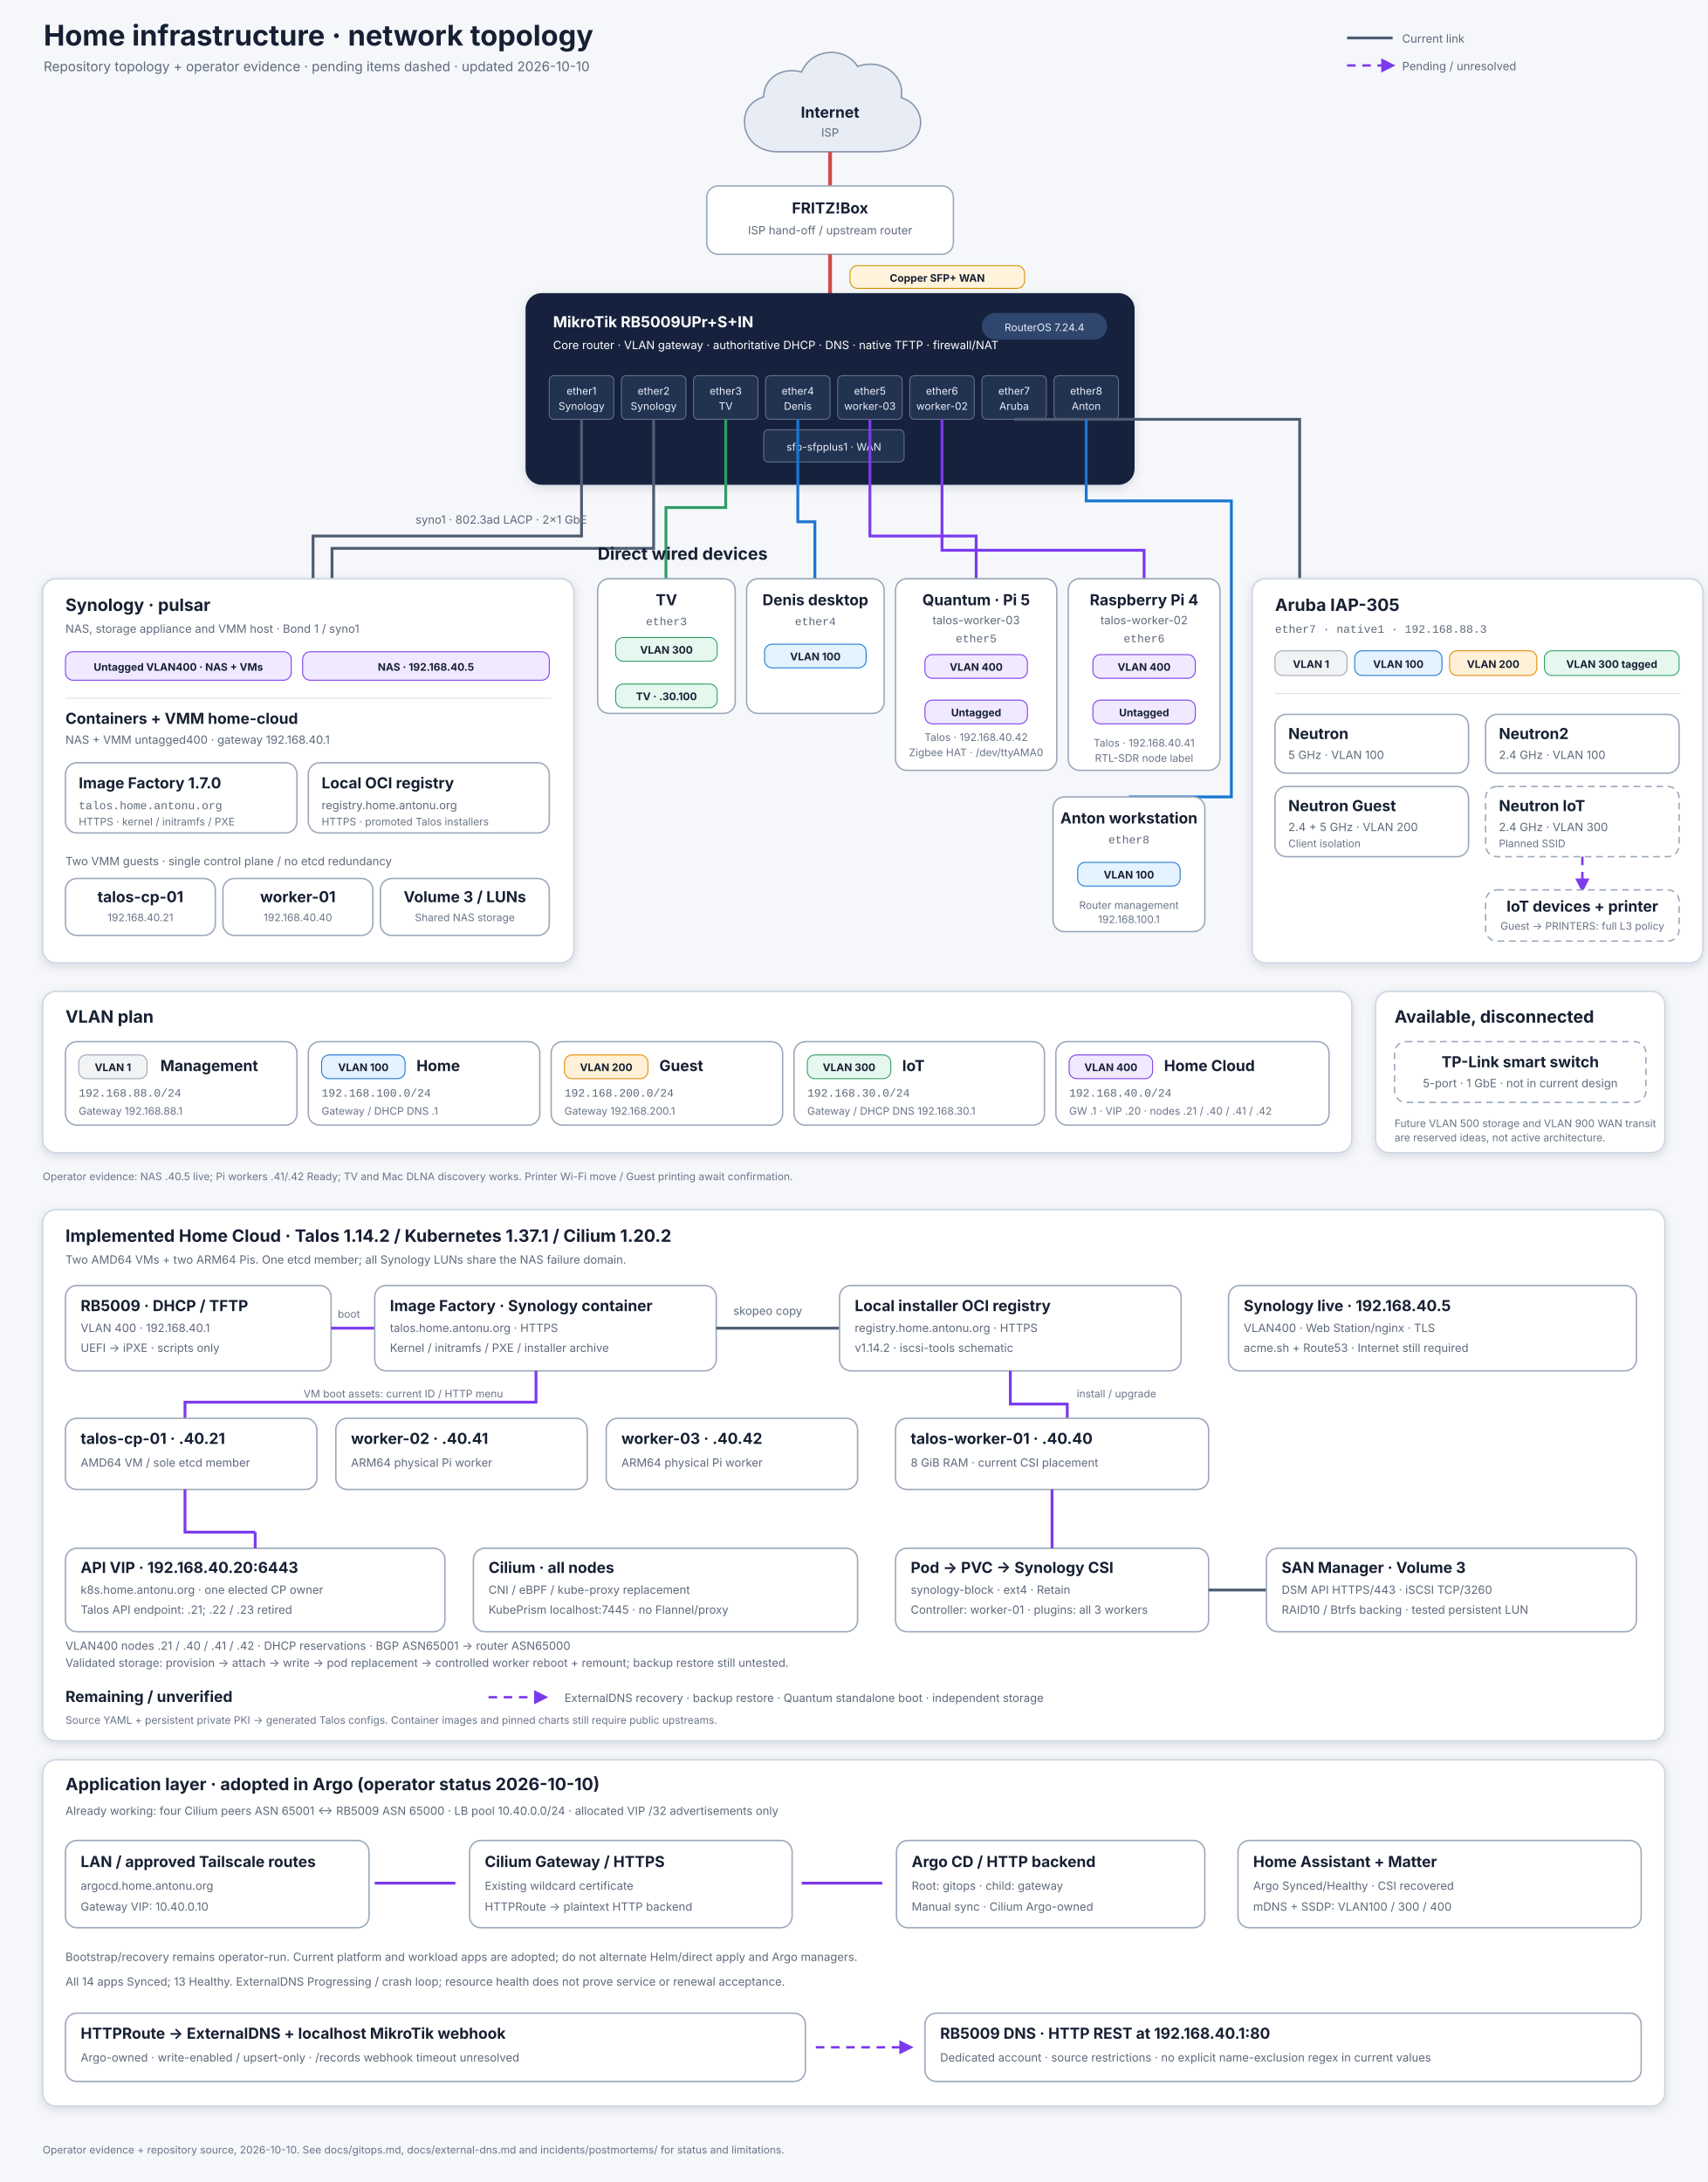
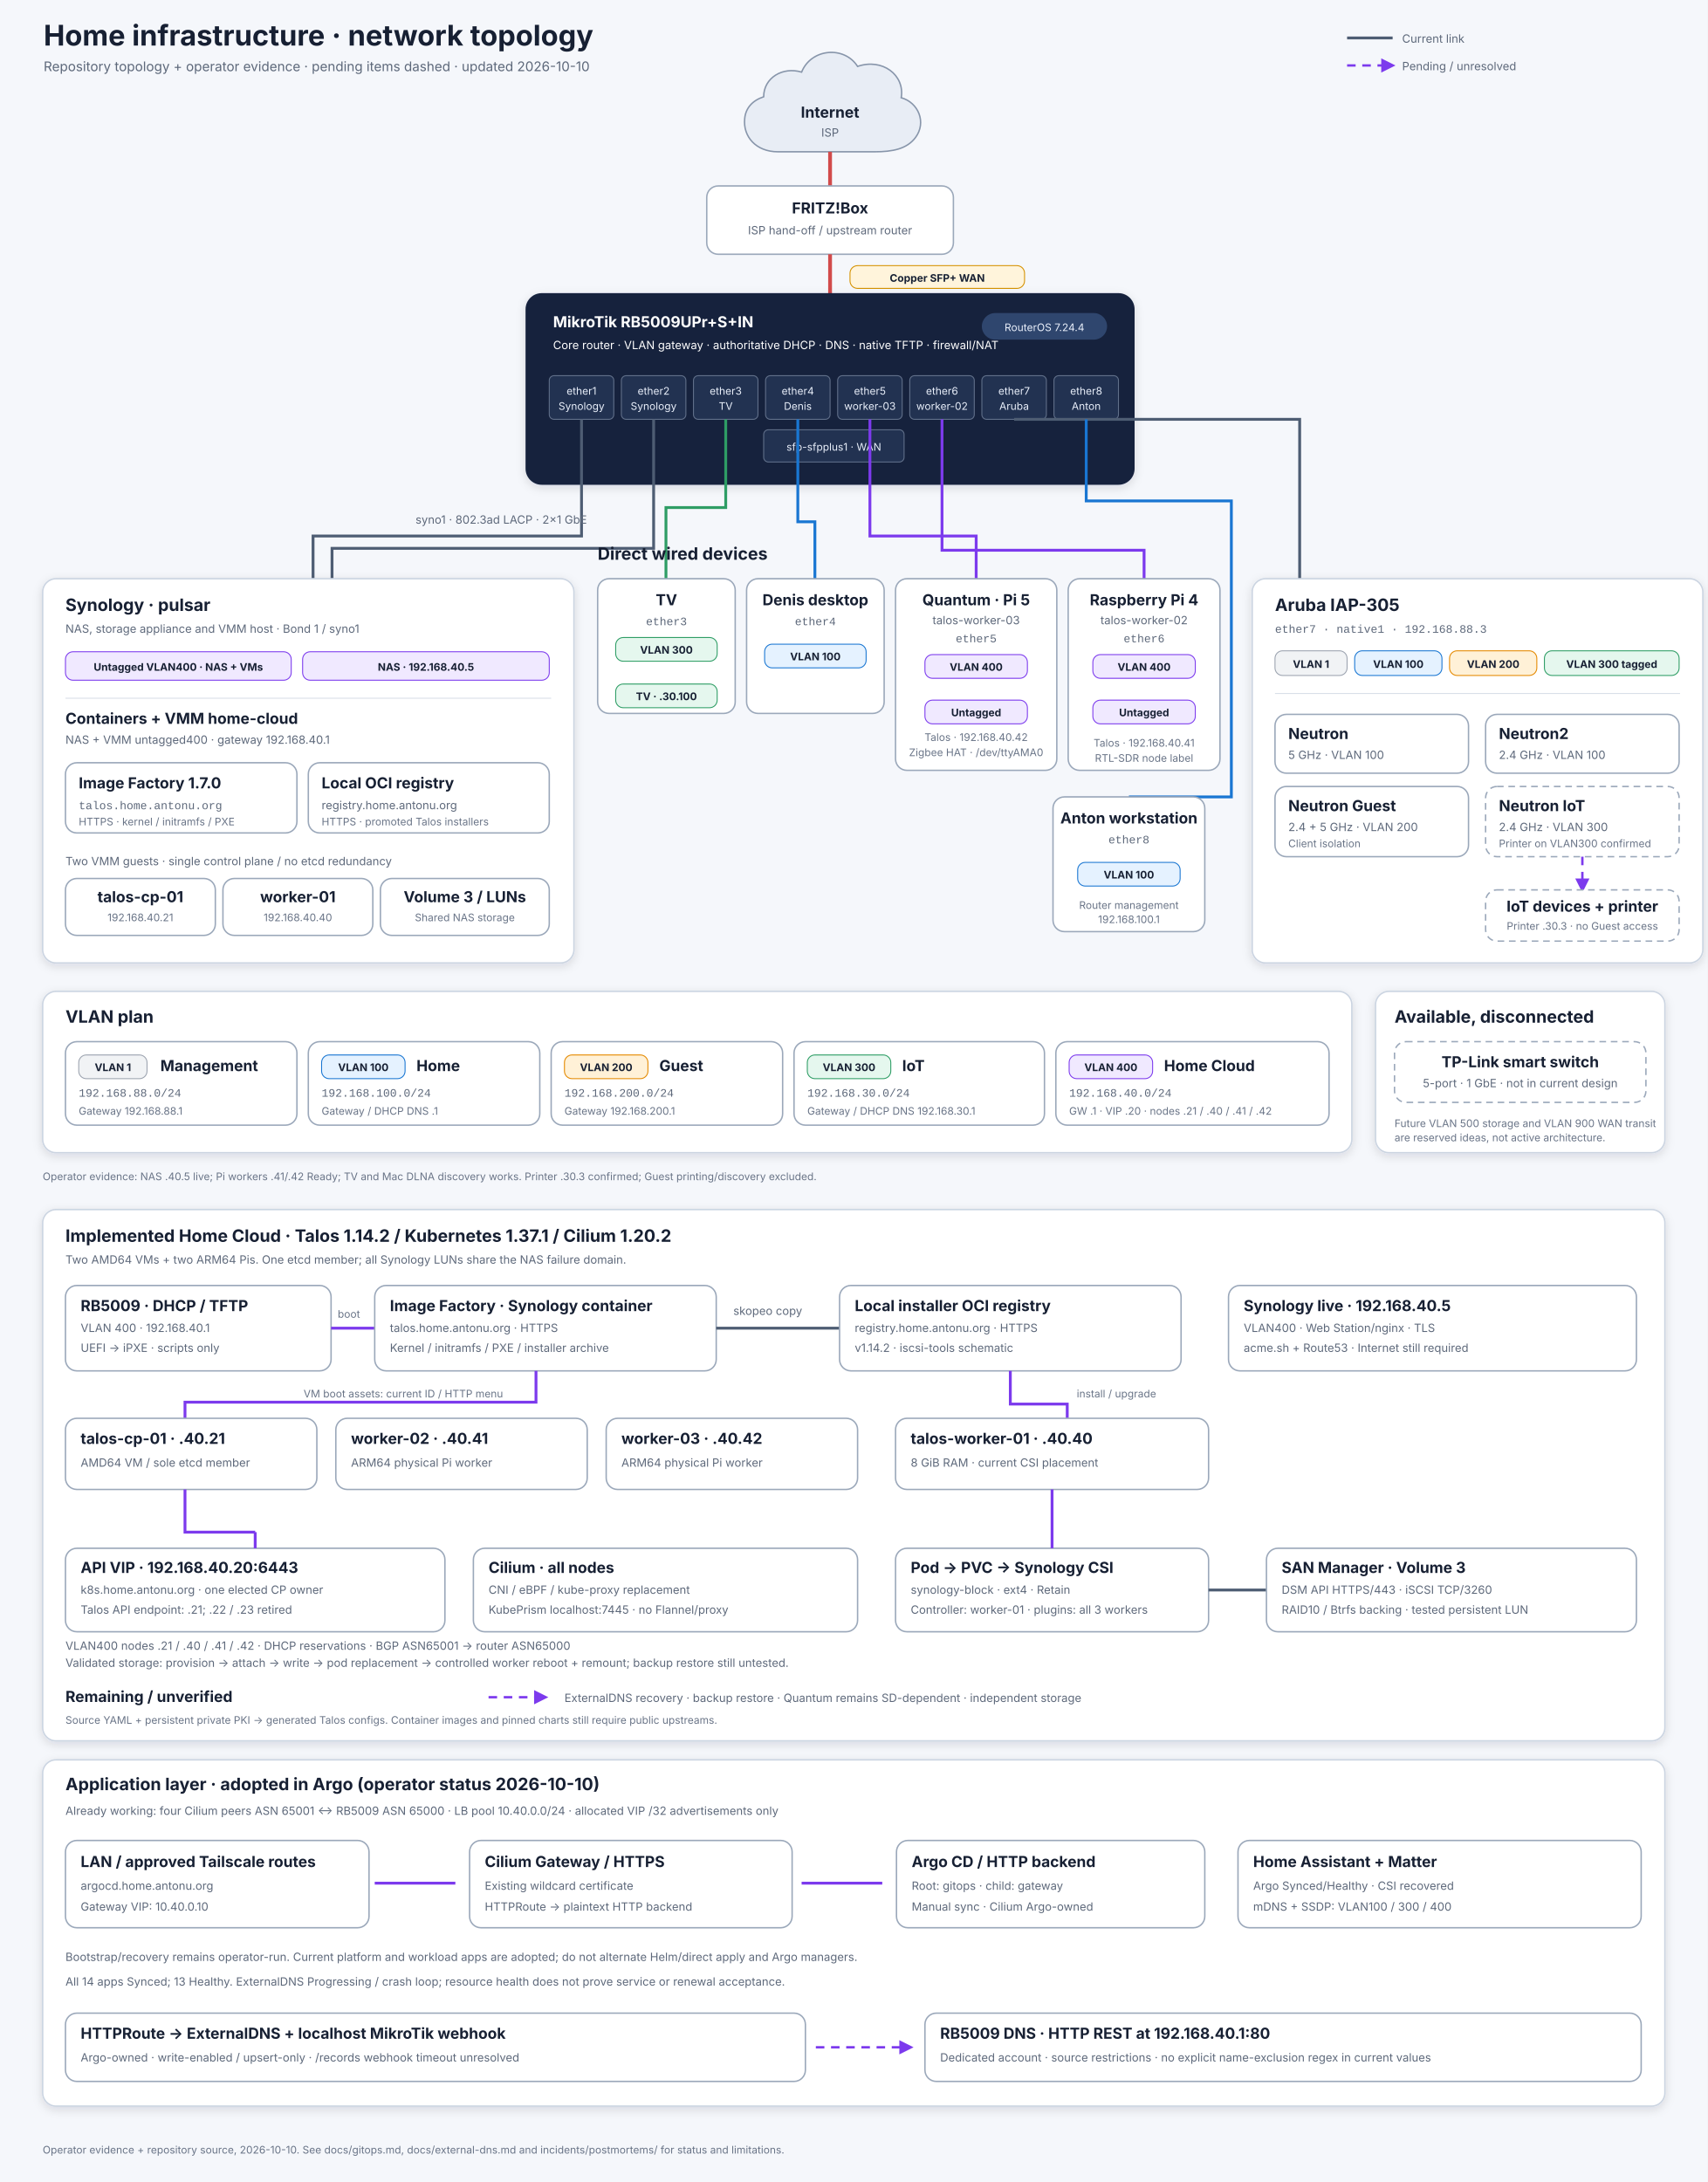
<svg xmlns="http://www.w3.org/2000/svg" width="1800" height="2300" viewBox="0 0 1800 2300" role="img" aria-labelledby="title desc">
  <defs>
    <filter id="shadow" x="-15%" y="-15%" width="130%" height="140%">
      <feDropShadow dx="0" dy="3" stdDeviation="5" flood-color="#152238" flood-opacity="0.13" />
    </filter>
    <marker id="arrow-planned" viewBox="0 0 10 10" refX="8" refY="5" markerWidth="6" markerHeight="6" orient="auto-start-reverse">
      <path d="M 0 0 L 10 5 L 0 10 z" fill="#7c3aed" />
    </marker>
    <style>
      text { font-family: Inter, ui-sans-serif, -apple-system, BlinkMacSystemFont, "Segoe UI", sans-serif; fill: #172033; }
      .title { font-size: 30px; font-weight: 700; }
      .subtitle { font-size: 14px; fill: #5d687a; }
      .section-title { font-size: 18px; font-weight: 700; }
      .node-title { font-size: 16px; font-weight: 700; }
      .label { font-size: 13px; }
      .small { font-size: 12px; fill: #5d687a; }
      .tiny { font-size: 11px; fill: #687386; }
      .mono { font-family: "SFMono-Regular", Consolas, "Liberation Mono", monospace; }
      .panel { fill: #ffffff; stroke: #cbd4e1; stroke-width: 1.5; rx: 14; filter: url(#shadow); }
      .node { fill: #ffffff; stroke: #9ba8ba; stroke-width: 1.5; rx: 12; }
      .core { fill: #14213d; stroke: #14213d; stroke-width: 2; rx: 16; filter: url(#shadow); }
      .core-text { fill: #ffffff; }
      .port { fill: #223251; stroke: #61708a; stroke-width: 1; rx: 5; }
      .port-text { fill: #eaf0fb; font-size: 11px; }
      .wan { stroke: #d24b4b; stroke-width: 4; fill: none; }
      .physical { stroke: #4e5d73; stroke-width: 3; fill: none; }
      .lacp { stroke: #4e5d73; stroke-width: 3; fill: none; }
      .planned { stroke: #7c3aed; stroke-width: 2.5; fill: none; stroke-dasharray: 9 7; marker-end: url(#arrow-planned); }
      .v1 { stroke: #6b7280; }
      .v100 { stroke: #1976d2; }
      .v200 { stroke: #e48900; }
      .v300 { stroke: #2e9d65; }
      .v400 { stroke: #7c3aed; }
      .pill { rx: 8; stroke-width: 1; }
      .pill-text { font-size: 11px; font-weight: 700; }
      .p1 { fill: #f1f3f5; stroke: #9ca3af; }
      .p100 { fill: #e5f2ff; stroke: #1976d2; }
      .p200 { fill: #fff1d7; stroke: #e48900; }
      .p300 { fill: #e5f7ee; stroke: #2e9d65; }
      .p400 { fill: #f0e9ff; stroke: #7c3aed; }
      .current-chip { fill: #e8f5ec; stroke: #4d9b65; }
      .planned-chip { fill: #f1ebff; stroke: #8b5cf6; }
      .warn-chip { fill: #fff4db; stroke: #d59100; }
      .divider { stroke: #d8dee8; stroke-width: 1; }
    </style>
  </defs>
  <rect width="1800" height="2300" fill="#f5f7fb" />
  <text x="46" y="48" class="title">Home infrastructure · network topology</text>
  <text x="46" y="75" class="subtitle">Repository topology + operator evidence · pending items dashed · updated 2026-10-10</text>
  <g transform="translate(1420,30)">
    <line x1="0" y1="10" x2="48" y2="10" class="physical" />
    <text x="58" y="15" class="small">Current link</text>
    <line x1="0" y1="39" x2="48" y2="39" class="planned" />
    <text x="58" y="44" class="small">Pending / unresolved</text>
  </g>
  <g>
    <path d="M805 102 C805 82 825 70 845 76 C855 51 890 48 904 70 C930 61 954 79 950 103 C968 108 977 129 965 145 C956 157 941 160 922 160 L820 160 C797 160 783 144 785 125 C786 114 793 106 805 102Z" fill="#e8edf5" stroke="#8795aa" stroke-width="1.5" />
    <text x="875" y="124" text-anchor="middle" class="node-title">Internet</text>
    <text x="875" y="144" text-anchor="middle" class="small">ISP</text>
  </g>
  <path d="M875 160 L875 196" class="wan" />
  <g transform="translate(745,196)">
    <rect width="260" height="72" class="node" />
    <text x="130" y="29" text-anchor="middle" class="node-title">FRITZ!Box</text>
    <text x="130" y="51" text-anchor="middle" class="small">ISP hand-off / upstream router</text>
  </g>
  <path d="M875 268 L875 310" class="wan" />
  <rect x="896" y="280" width="184" height="24" class="pill warn-chip" />
  <text x="988" y="297" text-anchor="middle" class="pill-text">Copper SFP+ WAN</text>
  <g transform="translate(555,310)">
    <rect width="640" height="200" class="core" />
    <text x="28" y="35" class="node-title core-text">MikroTik RB5009UPr+S+IN</text>
    <text x="28" y="58" class="small core-text">Core router · VLAN gateway · authoritative DHCP · DNS · native TFTP · firewall/NAT</text>
    <rect x="480" y="20" width="132" height="28" rx="14" fill="#2f466e" />
    <text x="546" y="39" text-anchor="middle" class="port-text">RouterOS 7.24.4</text>
    <g transform="translate(24,86)">
      <rect x="0" y="0" width="68" height="46" class="port" />
      <text x="34" y="20" text-anchor="middle" class="port-text">ether1</text>
      <text x="34" y="36" text-anchor="middle" class="port-text">Synology</text>
      <rect x="76" y="0" width="68" height="46" class="port" />
      <text x="110" y="20" text-anchor="middle" class="port-text">ether2</text>
      <text x="110" y="36" text-anchor="middle" class="port-text">Synology</text>
      <rect x="152" y="0" width="68" height="46" class="port" />
      <text x="186" y="20" text-anchor="middle" class="port-text">ether3</text>
      <text x="186" y="36" text-anchor="middle" class="port-text">TV</text>
      <rect x="228" y="0" width="68" height="46" class="port" />
      <text x="262" y="20" text-anchor="middle" class="port-text">ether4</text>
      <text x="262" y="36" text-anchor="middle" class="port-text">Denis</text>
      <rect x="304" y="0" width="68" height="46" class="port" />
      <text x="338" y="20" text-anchor="middle" class="port-text">ether5</text>
      <text x="338" y="36" text-anchor="middle" class="port-text">worker-03</text>
      <rect x="380" y="0" width="68" height="46" class="port" />
      <text x="414" y="20" text-anchor="middle" class="port-text">ether6</text>
      <text x="414" y="36" text-anchor="middle" class="port-text">worker-02</text>
      <rect x="456" y="0" width="68" height="46" class="port" />
      <text x="490" y="20" text-anchor="middle" class="port-text">ether7</text>
      <text x="490" y="36" text-anchor="middle" class="port-text">Aruba</text>
      <rect x="532" y="0" width="68" height="46" class="port" />
      <text x="566" y="20" text-anchor="middle" class="port-text">ether8</text>
      <text x="566" y="36" text-anchor="middle" class="port-text">Anton</text>
      <rect x="226" y="57" width="148" height="34" class="port" />
      <text x="300" y="79" text-anchor="middle" class="port-text">sfp-sfpplus1 · WAN</text>
    </g>
  </g>
  <path d="M613 442 L613 565 L330 565 L330 610" class="lacp" />
  <path d="M689 442 L689 578 L350 578 L350 610" class="lacp" />
  <text x="438" y="552" class="small">syno1 · 802.3ad LACP · 2×1 GbE</text>
  <path d="M765 442 L765 535 L702 535 L702 610" class="physical v300" />
  <path d="M841 442 L841 550 L859 550 L859 610" class="physical v100" />
  <path d="M917 442 L917 565 L1029 565 L1029 610" class="physical v400" />
  <path d="M993 442 L993 580 L1206 580 L1206 610" class="physical v400" />
  <path d="M1069 442 L1370 442 L1370 610" class="physical" />
  <path d="M1145 442 L1145 528 L1298 528 L1298 840 L1190 840" class="physical v100" />
  <g transform="translate(45,610)">
    <rect width="560" height="405" class="panel" />
    <text x="24" y="34" class="section-title">Synology · pulsar</text>
    <text x="24" y="57" class="small">NAS, storage appliance and VMM host · Bond 1 / syno1</text>
    <rect x="24" y="77" width="238" height="30" class="pill p400" />
    <text x="143" y="97" text-anchor="middle" class="pill-text">Untagged VLAN400 · NAS + VMs</text>
    <rect x="274" y="77" width="260" height="30" class="pill p400" />
    <text x="404" y="97" text-anchor="middle" class="pill-text">NAS · 192.168.40.5</text>
    <line x1="24" y1="126" x2="536" y2="126" class="divider" />
    <text x="24" y="153" class="node-title">Containers + VMM home-cloud</text>
    <text x="24" y="174" class="small">NAS + VMM untagged400 · gateway 192.168.40.1</text>
    <g transform="translate(24,194)">
      <rect width="244" height="74" class="node" />
      <text x="14" y="27" class="node-title">Image Factory 1.7.0</text>
      <text x="14" y="49" class="small mono">talos.home.antonu.org</text>
      <text x="14" y="66" class="tiny">HTTPS · kernel / initramfs / PXE</text>
    </g>
    <g transform="translate(280,194)">
      <rect width="254" height="74" class="node" />
      <text x="14" y="27" class="node-title">Local OCI registry</text>
      <text x="14" y="49" class="small">registry.home.antonu.org</text>
      <text x="14" y="66" class="tiny">HTTPS · promoted Talos installers</text>
    </g>
    <text x="24" y="302" class="small">Two VMM guests · single control plane / no etcd redundancy</text>
    <g transform="translate(24,316)">
      <rect width="158" height="60" class="node" />
      <text x="79" y="25" text-anchor="middle" class="node-title">talos-cp-01</text>
      <text x="79" y="45" text-anchor="middle" class="tiny">192.168.40.21</text>
    </g>
    <g transform="translate(190,316)">
      <rect width="158" height="60" class="node" />
      <text x="79" y="25" text-anchor="middle" class="node-title">worker-01</text>
      <text x="79" y="45" text-anchor="middle" class="tiny">192.168.40.40</text>
    </g>
    <g transform="translate(356,316)">
      <rect width="178" height="60" class="node" />
      <text x="89" y="25" text-anchor="middle" class="node-title">Volume 3 / LUNs</text>
      <text x="89" y="45" text-anchor="middle" class="tiny">Shared NAS storage</text>
    </g>
  </g>
  <g transform="translate(630,610)">
    <text x="0" y="-20" class="section-title">Direct wired devices</text>
    <g transform="translate(0,0)">
      <rect width="145" height="142" class="node" />
      <text x="72.5" y="28" text-anchor="middle" class="node-title">TV</text>
      <text x="72.5" y="49" text-anchor="middle" class="small mono">ether3</text>
      <rect x="19" y="62" width="107" height="25" class="pill p300" />
      <text x="72.5" y="79" text-anchor="middle" class="pill-text">VLAN 300</text>
      <rect x="19" y="111" width="107" height="25" class="pill p300" />
      <text x="72.5" y="128" text-anchor="middle" class="pill-text">TV · .30.100</text>
    </g>
    <g transform="translate(157,0)">
      <rect width="145" height="142" class="node" />
      <text x="72.5" y="28" text-anchor="middle" class="node-title">Denis desktop</text>
      <text x="72.5" y="49" text-anchor="middle" class="small mono">ether4</text>
      <rect x="19" y="69" width="107" height="25" class="pill p100" />
      <text x="72.5" y="86" text-anchor="middle" class="pill-text">VLAN 100</text>
    </g>
    <g transform="translate(314,0)">
      <rect width="170" height="202" class="node" />
      <text x="85" y="28" text-anchor="middle" class="node-title">Quantum · Pi 5</text>
      <text x="85" y="48" text-anchor="middle" class="small">talos-worker-03</text>
      <text x="85" y="67" text-anchor="middle" class="small mono">ether5</text>
      <rect x="31" y="80" width="108" height="25" class="pill p400" />
      <text x="85" y="97" text-anchor="middle" class="pill-text">VLAN 400</text>
      <rect x="31" y="128" width="108" height="25" class="pill p400" />
      <text x="85" y="145" text-anchor="middle" class="pill-text">Untagged</text>
      <text x="85" y="171" text-anchor="middle" class="tiny">Talos · 192.168.40.42</text>
      <text x="85" y="187" text-anchor="middle" class="tiny">Zigbee HAT · /dev/ttyAMA0</text>
    </g>
    <g transform="translate(496,0)">
      <rect width="160" height="202" class="node" />
      <text x="80" y="28" text-anchor="middle" class="node-title">Raspberry Pi 4</text>
      <text x="80" y="48" text-anchor="middle" class="small">talos-worker-02</text>
      <text x="80" y="67" text-anchor="middle" class="small mono">ether6</text>
      <rect x="26" y="80" width="108" height="25" class="pill p400" />
      <text x="80" y="97" text-anchor="middle" class="pill-text">VLAN 400</text>
      <rect x="26" y="128" width="108" height="25" class="pill p400" />
      <text x="80" y="145" text-anchor="middle" class="pill-text">Untagged</text>
      <text x="80" y="177" text-anchor="middle" class="tiny">Talos · 192.168.40.41</text>
      <text x="80" y="193" text-anchor="middle" class="tiny">RTL-SDR node label</text>
    </g>
    <g transform="translate(480,230)">
      <rect width="160" height="142" class="node" />
      <text x="80" y="28" text-anchor="middle" class="node-title">Anton workstation</text>
      <text x="80" y="49" text-anchor="middle" class="small mono">ether8</text>
      <rect x="26" y="69" width="108" height="25" class="pill p100" />
      <text x="80" y="86" text-anchor="middle" class="pill-text">VLAN 100</text>
      <text x="80" y="118" text-anchor="middle" class="tiny">Router management</text>
      <text x="80" y="133" text-anchor="middle" class="tiny">192.168.100.1</text>
    </g>
  </g>
  <g transform="translate(1320,610)">
    <rect width="475" height="405" class="panel" />
    <text x="24" y="34" class="section-title">Aruba IAP-305</text>
    <text x="24" y="57" class="small mono">ether7 · native1 · 192.168.88.3</text>
    <rect x="24" y="76" width="76" height="26" class="pill p1" />
    <text x="62" y="94" text-anchor="middle" class="pill-text">VLAN 1</text>
    <rect x="108" y="76" width="92" height="26" class="pill p100" />
    <text x="154" y="94" text-anchor="middle" class="pill-text">VLAN 100</text>
    <rect x="208" y="76" width="92" height="26" class="pill p200" />
    <text x="254" y="94" text-anchor="middle" class="pill-text">VLAN 200</text>
    <rect x="308" y="76" width="142" height="26" class="pill p300" />
    <text x="379" y="94" text-anchor="middle" class="pill-text">VLAN 300 tagged</text>
    <line x1="24" y1="121" x2="451" y2="121" class="divider" />
    <g transform="translate(24,143)">
      <rect width="204" height="62" class="node" />
      <text x="14" y="26" class="node-title">Neutron</text>
      <text x="14" y="47" class="small">5 GHz · VLAN 100</text>
    </g>
    <g transform="translate(246,143)">
      <rect width="204" height="62" class="node" />
      <text x="14" y="26" class="node-title">Neutron2</text>
      <text x="14" y="47" class="small">2.4 GHz · VLAN 100</text>
    </g>
    <g transform="translate(24,219)">
      <rect width="204" height="74" class="node" />
      <text x="14" y="26" class="node-title">Neutron Guest</text>
      <text x="14" y="47" class="small">2.4 + 5 GHz · VLAN 200</text>
      <text x="14" y="64" class="tiny">Client isolation</text>
    </g>
    <g transform="translate(246,219)">
      <rect width="204" height="74" class="node" stroke-dasharray="7 5" />
      <text x="14" y="26" class="node-title">Neutron IoT</text>
      <text x="14" y="47" class="small">2.4 GHz · VLAN 300</text>
-       <text x="14" y="64" class="tiny">Planned SSID</text>
+       <text x="14" y="64" class="tiny">Printer on VLAN300 confirmed</text>
    </g>
    <path d="M348 293 L348 328" class="planned" />
    <g transform="translate(246,328)">
      <rect width="204" height="54" class="node" stroke-dasharray="7 5" />
      <text x="102" y="23" text-anchor="middle" class="node-title">IoT devices + printer</text>
-       <text x="102" y="42" text-anchor="middle" class="tiny">Guest → PRINTERS: full L3 policy</text>
+       <text x="102" y="42" text-anchor="middle" class="tiny">Printer .30.3 · no Guest access</text>
    </g>
  </g>
  <g transform="translate(45,1045)">
    <rect width="1380" height="170" class="panel" />
    <text x="24" y="33" class="section-title">VLAN plan</text>
    <g transform="translate(24,53)">
      <rect width="244" height="88" class="node" />
      <rect x="14" y="14" width="72" height="25" class="pill p1" />
      <text x="50" y="31" text-anchor="middle" class="pill-text">VLAN 1</text>
      <text x="100" y="31" class="node-title">Management</text>
      <text x="14" y="58" class="small mono">192.168.88.0/24</text>
      <text x="14" y="77" class="tiny">Gateway 192.168.88.1</text>
    </g>
    <g transform="translate(280,53)">
      <rect width="244" height="88" class="node" />
      <rect x="14" y="14" width="88" height="25" class="pill p100" />
      <text x="58" y="31" text-anchor="middle" class="pill-text">VLAN 100</text>
      <text x="114" y="31" class="node-title">Home</text>
      <text x="14" y="58" class="small mono">192.168.100.0/24</text>
      <text x="14" y="77" class="tiny">Gateway / DHCP DNS .1</text>
    </g>
    <g transform="translate(536,53)">
      <rect width="244" height="88" class="node" />
      <rect x="14" y="14" width="88" height="25" class="pill p200" />
      <text x="58" y="31" text-anchor="middle" class="pill-text">VLAN 200</text>
      <text x="114" y="31" class="node-title">Guest</text>
      <text x="14" y="58" class="small mono">192.168.200.0/24</text>
      <text x="14" y="77" class="tiny">Gateway 192.168.200.1</text>
    </g>
    <g transform="translate(792,53)">
      <rect width="264" height="88" class="node" />
      <rect x="14" y="14" width="88" height="25" class="pill p300" />
      <text x="58" y="31" text-anchor="middle" class="pill-text">VLAN 300</text>
      <text x="114" y="31" class="node-title">IoT</text>
      <text x="14" y="58" class="small mono">192.168.30.0/24</text>
      <text x="14" y="77" class="tiny">Gateway / DHCP DNS 192.168.30.1</text>
    </g>
    <g transform="translate(1068,53)">
      <rect width="288" height="88" class="node" />
      <rect x="14" y="14" width="88" height="25" class="pill p400" />
      <text x="58" y="31" text-anchor="middle" class="pill-text">VLAN 400</text>
      <text x="114" y="31" class="node-title">Home Cloud</text>
      <text x="14" y="58" class="small mono">192.168.40.0/24</text>
      <text x="14" y="77" class="tiny">GW .1 · VIP .20 · nodes .21 / .40 / .41 / .42</text>
    </g>
  </g>
  <g transform="translate(1450,1045)">
    <rect width="305" height="170" class="panel" />
    <text x="20" y="33" class="section-title">Available, disconnected</text>
    <rect x="20" y="53" width="265" height="64" class="node" stroke-dasharray="7 5" />
    <text x="152.5" y="80" text-anchor="middle" class="node-title">TP-Link smart switch</text>
    <text x="152.5" y="101" text-anchor="middle" class="small">5-port · 1 GbE · not in current design</text>
    <text x="20" y="143" class="tiny">Future VLAN 500 storage and VLAN 900 WAN transit</text>
    <text x="20" y="158" class="tiny">are reserved ideas, not active architecture.</text>
  </g>
-   <text x="45" y="1244" class="tiny">Operator evidence: NAS .40.5 live; Pi workers .41/.42 Ready; TV and Mac DLNA discovery works. Printer Wi-Fi move / Guest printing await confirmation.</text>
+   <text x="45" y="1244" class="tiny">Operator evidence: NAS .40.5 live; Pi workers .41/.42 Ready; TV and Mac DLNA discovery works. Printer .30.3 confirmed; Guest printing/discovery excluded.</text>
  <g transform="translate(45,1275)">
    <rect width="1710" height="560" class="panel" />
    <text x="24" y="34" class="section-title">Implemented Home Cloud · Talos 1.14.2 / Kubernetes 1.37.1 / Cilium 1.20.2</text>
    <text x="24" y="57" class="small">Two AMD64 VMs + two ARM64 Pis. One etcd member; all Synology LUNs share the NAS failure domain.</text>
    <g transform="translate(24,80)">
      <rect width="280" height="90" class="node" />
      <text x="16" y="27" class="node-title">RB5009 · DHCP / TFTP</text>
      <text x="16" y="49" class="small">VLAN 400 · 192.168.40.1</text>
      <text x="16" y="70" class="small">UEFI → iPXE · scripts only</text>
    </g>
    <path d="M304 125 H350" class="physical v400" />
    <text x="311" y="114" class="tiny">boot</text>
    <g transform="translate(350,80)">
      <rect width="360" height="90" class="node" />
      <text x="16" y="27" class="node-title">Image Factory · Synology container</text>
      <text x="16" y="49" class="small">talos.home.antonu.org · HTTPS</text>
      <text x="16" y="70" class="small">Kernel / initramfs / PXE / installer archive</text>
    </g>
    <path d="M710 125 H840" class="physical" />
    <text x="728" y="111" class="small">skopeo copy</text>
    <g transform="translate(840,80)">
      <rect width="360" height="90" class="node" />
      <text x="16" y="27" class="node-title">Local installer OCI registry</text>
      <text x="16" y="49" class="small">registry.home.antonu.org · HTTPS</text>
      <text x="16" y="70" class="small">v1.14.2 · iscsi-tools schematic</text>
    </g>
    <g transform="translate(1250,80)">
      <rect width="430" height="90" class="node" />
      <text x="16" y="27" class="node-title">Synology live · 192.168.40.5</text>
      <text x="16" y="49" class="small">VLAN400 · Web Station/nginx · TLS</text>
      <text x="16" y="70" class="small">acme.sh + Route53 · Internet still required</text>
    </g>
    <path d="M520 170 V203 H150 V220" class="physical v400" />
    <text x="275" y="198" class="tiny">VM boot assets: current ID / HTTP menu</text>
    <path d="M1020 170 V205 H1080 V220" class="physical v400" />
    <text x="1090" y="198" class="tiny">install / upgrade</text>
    <g transform="translate(24,220)">
      <rect width="265" height="75" class="node" />
      <text x="16" y="27" class="node-title">talos-cp-01 · .40.21</text>
      <text x="16" y="51" class="small">AMD64 VM / sole etcd member</text>
    </g>
    <g transform="translate(309,220)">
      <rect width="265" height="75" class="node" />
      <text x="16" y="27" class="node-title">worker-02 · .40.41</text>
      <text x="16" y="51" class="small">ARM64 physical Pi worker</text>
    </g>
    <g transform="translate(594,220)">
      <rect width="265" height="75" class="node" />
      <text x="16" y="27" class="node-title">worker-03 · .40.42</text>
      <text x="16" y="51" class="small">ARM64 physical Pi worker</text>
    </g>
    <g transform="translate(899,220)">
      <rect width="330" height="75" class="node" />
      <text x="16" y="27" class="node-title">talos-worker-01 · .40.40</text>
      <text x="16" y="51" class="small">8 GiB RAM · current CSI placement</text>
    </g>
    <text x="24" y="464" class="small">VLAN400 nodes .21 / .40 / .41 / .42 · DHCP reservations · BGP ASN65001 → router ASN65000</text>
    <path d="M150 295 V340 H224" class="physical v400" />
    <g transform="translate(24,357)">
      <rect width="400" height="88" class="node" />
      <text x="16" y="26" class="node-title">API VIP · 192.168.40.20:6443</text>
      <text x="16" y="48" class="small">k8s.home.antonu.org · one elected CP owner</text>
      <text x="16" y="69" class="small">Talos API endpoint: .21; .22 / .23 retired</text>
    </g>
    <path d="M224 340 V357" class="physical v400" />
    <g transform="translate(454,357)">
      <rect width="405" height="88" class="node" />
      <text x="16" y="26" class="node-title">Cilium · all nodes</text>
      <text x="16" y="48" class="small">CNI / eBPF / kube-proxy replacement</text>
      <text x="16" y="69" class="small">KubePrism localhost:7445 · no Flannel/proxy</text>
    </g>
    <g transform="translate(899,357)">
      <rect width="330" height="88" class="node" />
      <text x="16" y="26" class="node-title">Pod → PVC → Synology CSI</text>
      <text x="16" y="48" class="small">synology-block · ext4 · Retain</text>
      <text x="16" y="69" class="small">Controller: worker-01 · plugins: all 3 workers</text>
    </g>
    <path d="M1064 295 V357" class="physical v400" />
    <path d="M1229 401 H1290" class="physical" />
    <g transform="translate(1290,357)">
      <rect width="390" height="88" class="node" />
      <text x="16" y="26" class="node-title">SAN Manager · Volume 3</text>
      <text x="16" y="48" class="small">DSM API HTTPS/443 · iSCSI TCP/3260</text>
      <text x="16" y="69" class="small">RAID10 / Btrfs backing · tested persistent LUN</text>
    </g>
    <text x="24" y="482" class="small">Validated storage: provision → attach → write → pod replacement → controlled worker reboot + remount; backup restore still untested.</text>
    <path d="M470 514 H530" class="planned" />
    <text x="24" y="519" class="node-title">Remaining / unverified</text>
-     <text x="550" y="519" class="small">ExternalDNS recovery · backup restore · Quantum standalone boot · independent storage</text>
+     <text x="550" y="519" class="small">ExternalDNS recovery · backup restore · Quantum remains SD-dependent · independent storage</text>
    <text x="24" y="542" class="tiny">Source YAML + persistent private PKI → generated Talos configs. Container images and pinned charts still require public upstreams.</text>
  </g>
  <g transform="translate(45,1855)">
    <rect width="1710" height="365" class="panel" />
    <text x="24" y="32" class="section-title">Application layer · adopted in Argo (operator status 2026-10-10)</text>
    <text x="24" y="58" class="small">Already working: four Cilium peers ASN 65001 ↔ RB5009 ASN 65000 · LB pool 10.40.0.0/24 · allocated VIP /32 advertisements only</text>
    <g transform="translate(24,85)">
      <rect width="320" height="92" class="node" />
      <text x="16" y="28" class="node-title">LAN / approved Tailscale routes</text>
      <text x="16" y="52" class="small">argocd.home.antonu.org</text>
      <text x="16" y="74" class="small">Gateway VIP: 10.40.0.10</text>
    </g>
    <path d="M350 130 H435" class="physical v400" />
    <g transform="translate(450,85)">
      <rect width="340" height="92" class="node" />
      <text x="16" y="28" class="node-title">Cilium Gateway / HTTPS</text>
      <text x="16" y="52" class="small">Existing wildcard certificate</text>
      <text x="16" y="74" class="small">HTTPRoute → plaintext HTTP backend</text>
    </g>
    <path d="M800 130 H885" class="physical v400" />
    <g transform="translate(900,85)">
      <rect width="325" height="92" class="node" />
      <text x="16" y="28" class="node-title">Argo CD / HTTP backend</text>
      <text x="16" y="52" class="small">Root: gitops · child: gateway</text>
      <text x="16" y="74" class="small">Manual sync · Cilium Argo-owned</text>
    </g>
    <g transform="translate(1260,85)">
      <rect width="425" height="92" class="node" />
      <text x="16" y="28" class="node-title">Home Assistant + Matter</text>
      <text x="16" y="52" class="small">Argo Synced/Healthy · CSI recovered</text>
      <text x="16" y="74" class="small">mDNS + SSDP: VLAN100 / 300 / 400</text>
    </g>
    <text x="24" y="212" class="small">Bootstrap/recovery remains operator-run. Current platform and workload apps are adopted; do not alternate Helm/direct apply and Argo managers.</text>
    <text x="24" y="238" class="small">All 14 apps Synced; 13 Healthy. ExternalDNS Progressing / crash loop; resource health does not prove service or renewal acceptance.</text>
    <g transform="translate(24,267)">
      <rect width="780" height="72" class="node" />
      <text x="16" y="27" class="node-title">HTTPRoute → ExternalDNS + localhost MikroTik webhook</text>
      <text x="16" y="51" class="small">Argo-owned · write-enabled / upsert-only · /records webhook timeout unresolved</text>
    </g>
    <path d="M815 303 H915" class="planned" />
    <g transform="translate(930,267)">
      <rect width="755" height="72" class="node" />
      <text x="16" y="27" class="node-title">RB5009 DNS · HTTP REST at 192.168.40.1:80</text>
      <text x="16" y="51" class="small">Dedicated account · source restrictions · no explicit name-exclusion regex in current values</text>
    </g>
  </g>
  <text x="45" y="2270" class="tiny">Operator evidence + repository source, 2026-10-10. See docs/gitops.md, docs/external-dns.md and incidents/postmortems/ for status and limitations.</text>
</svg>
